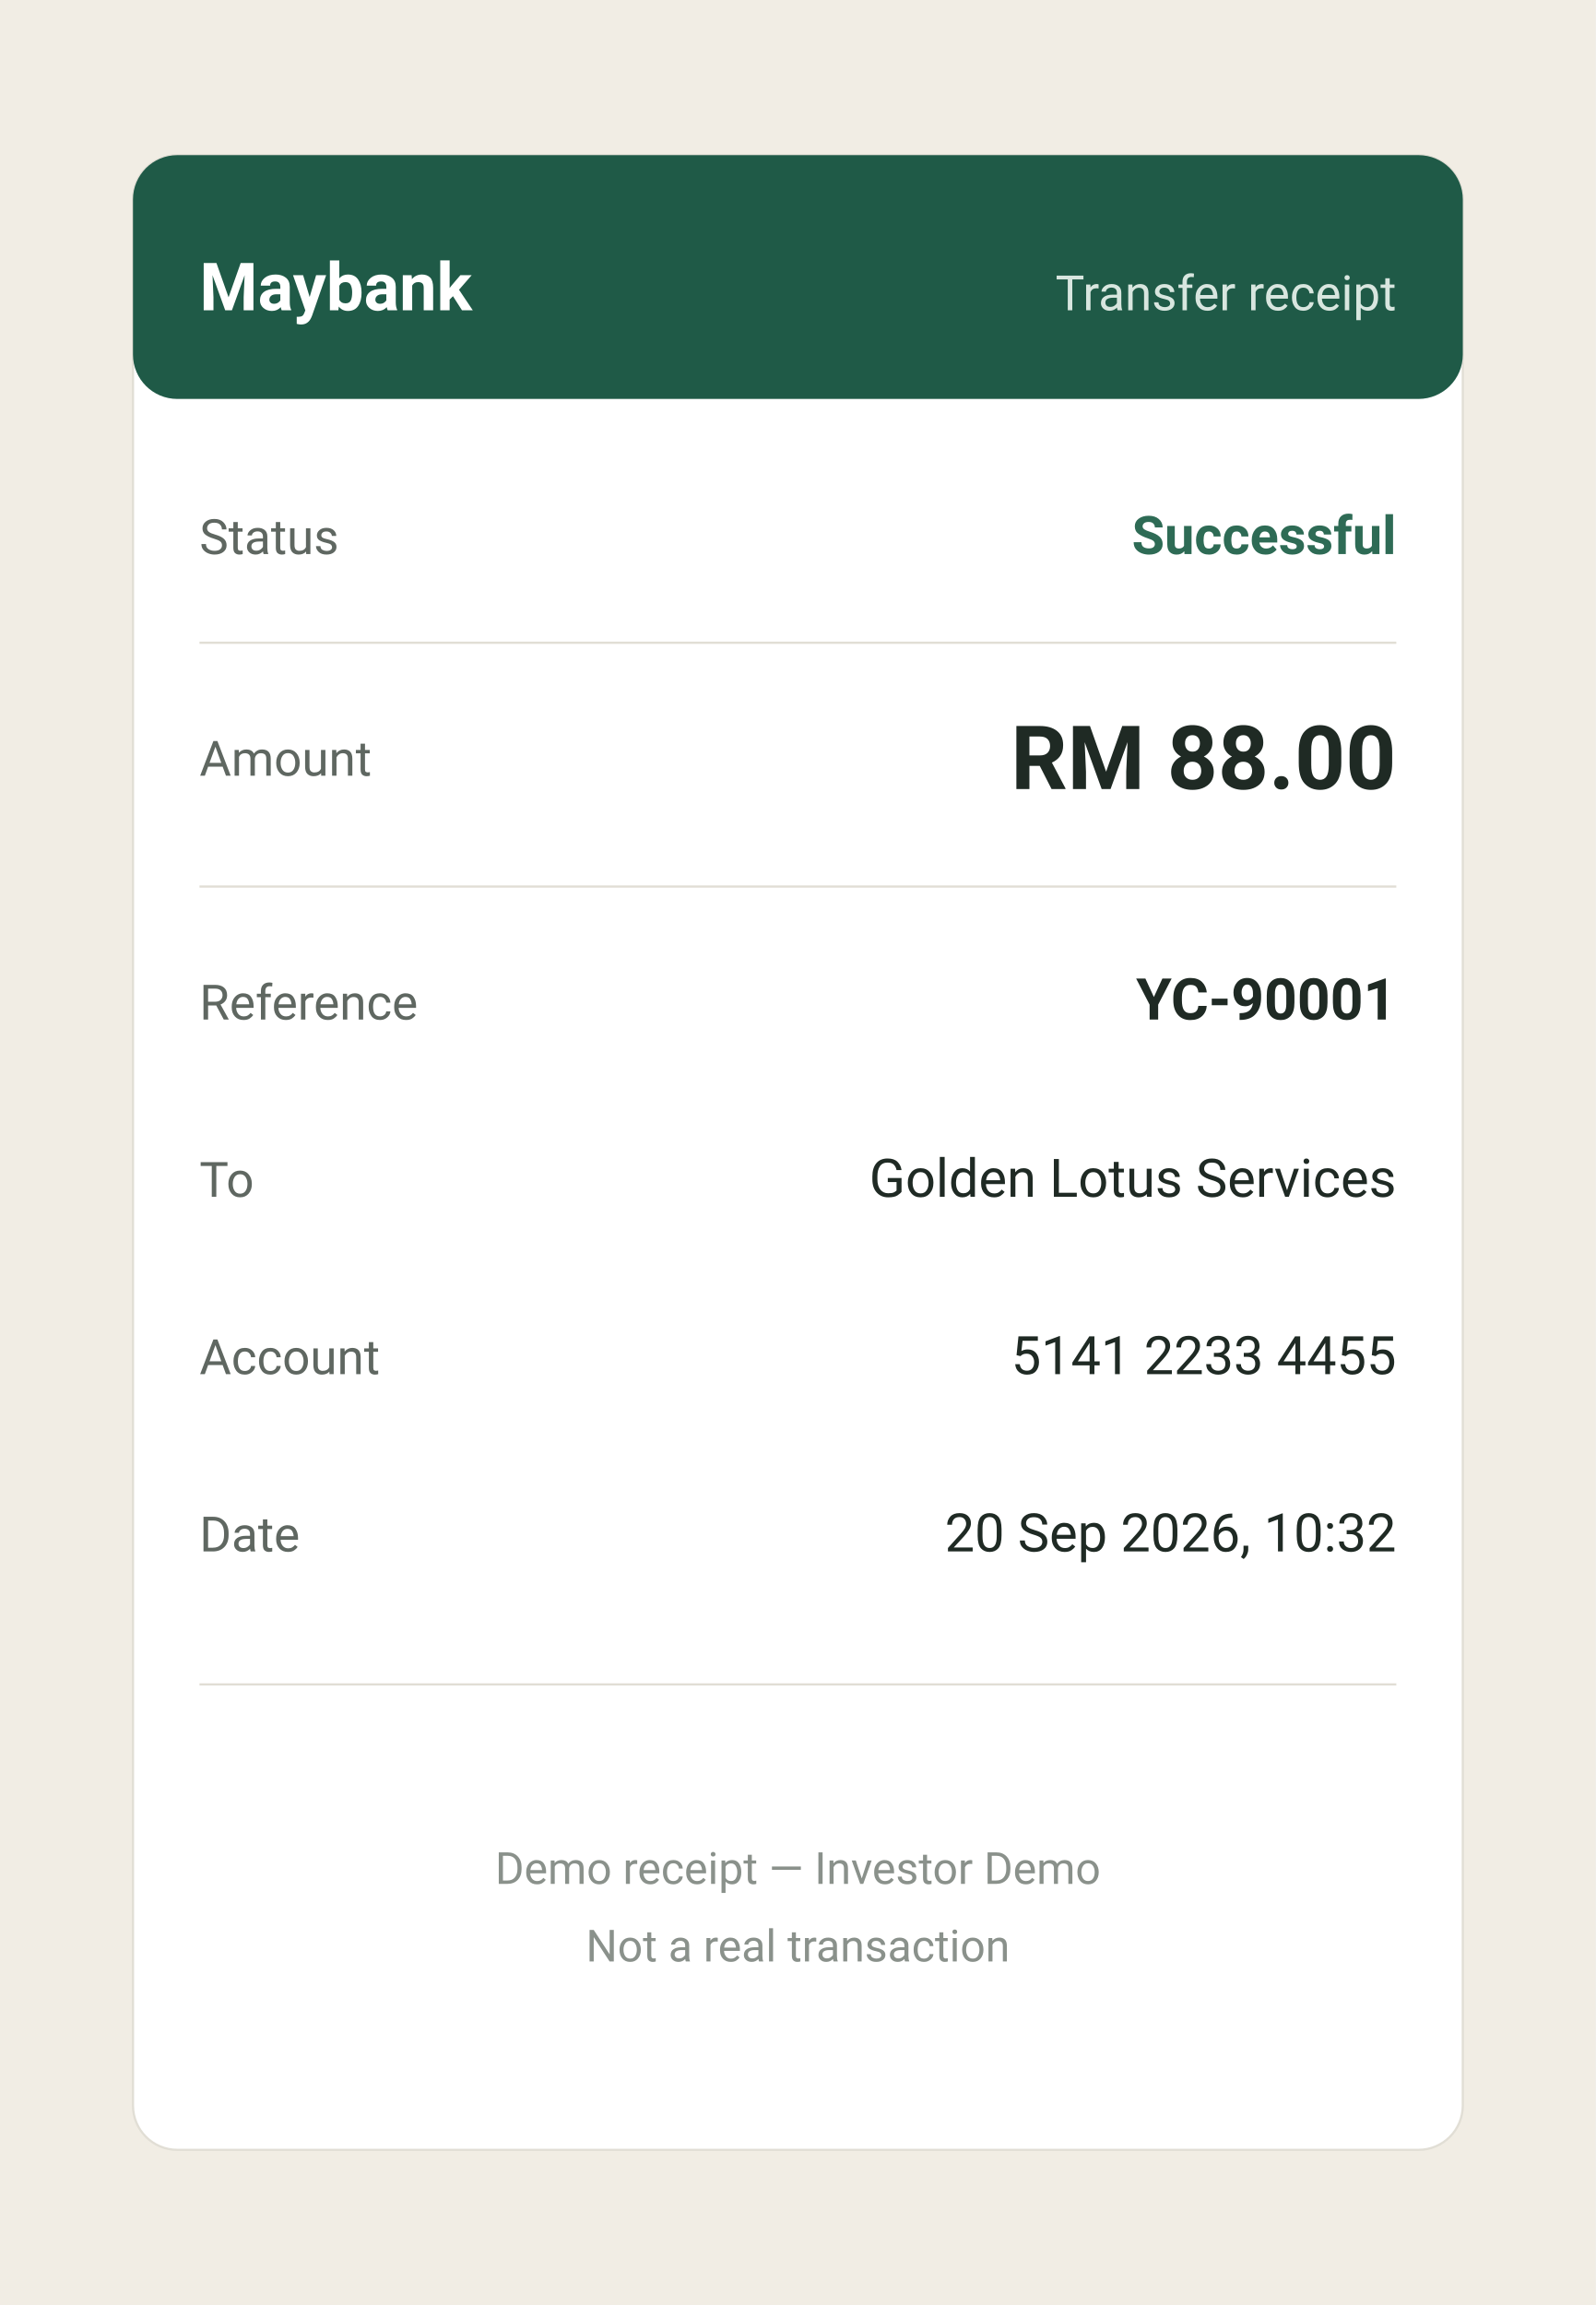
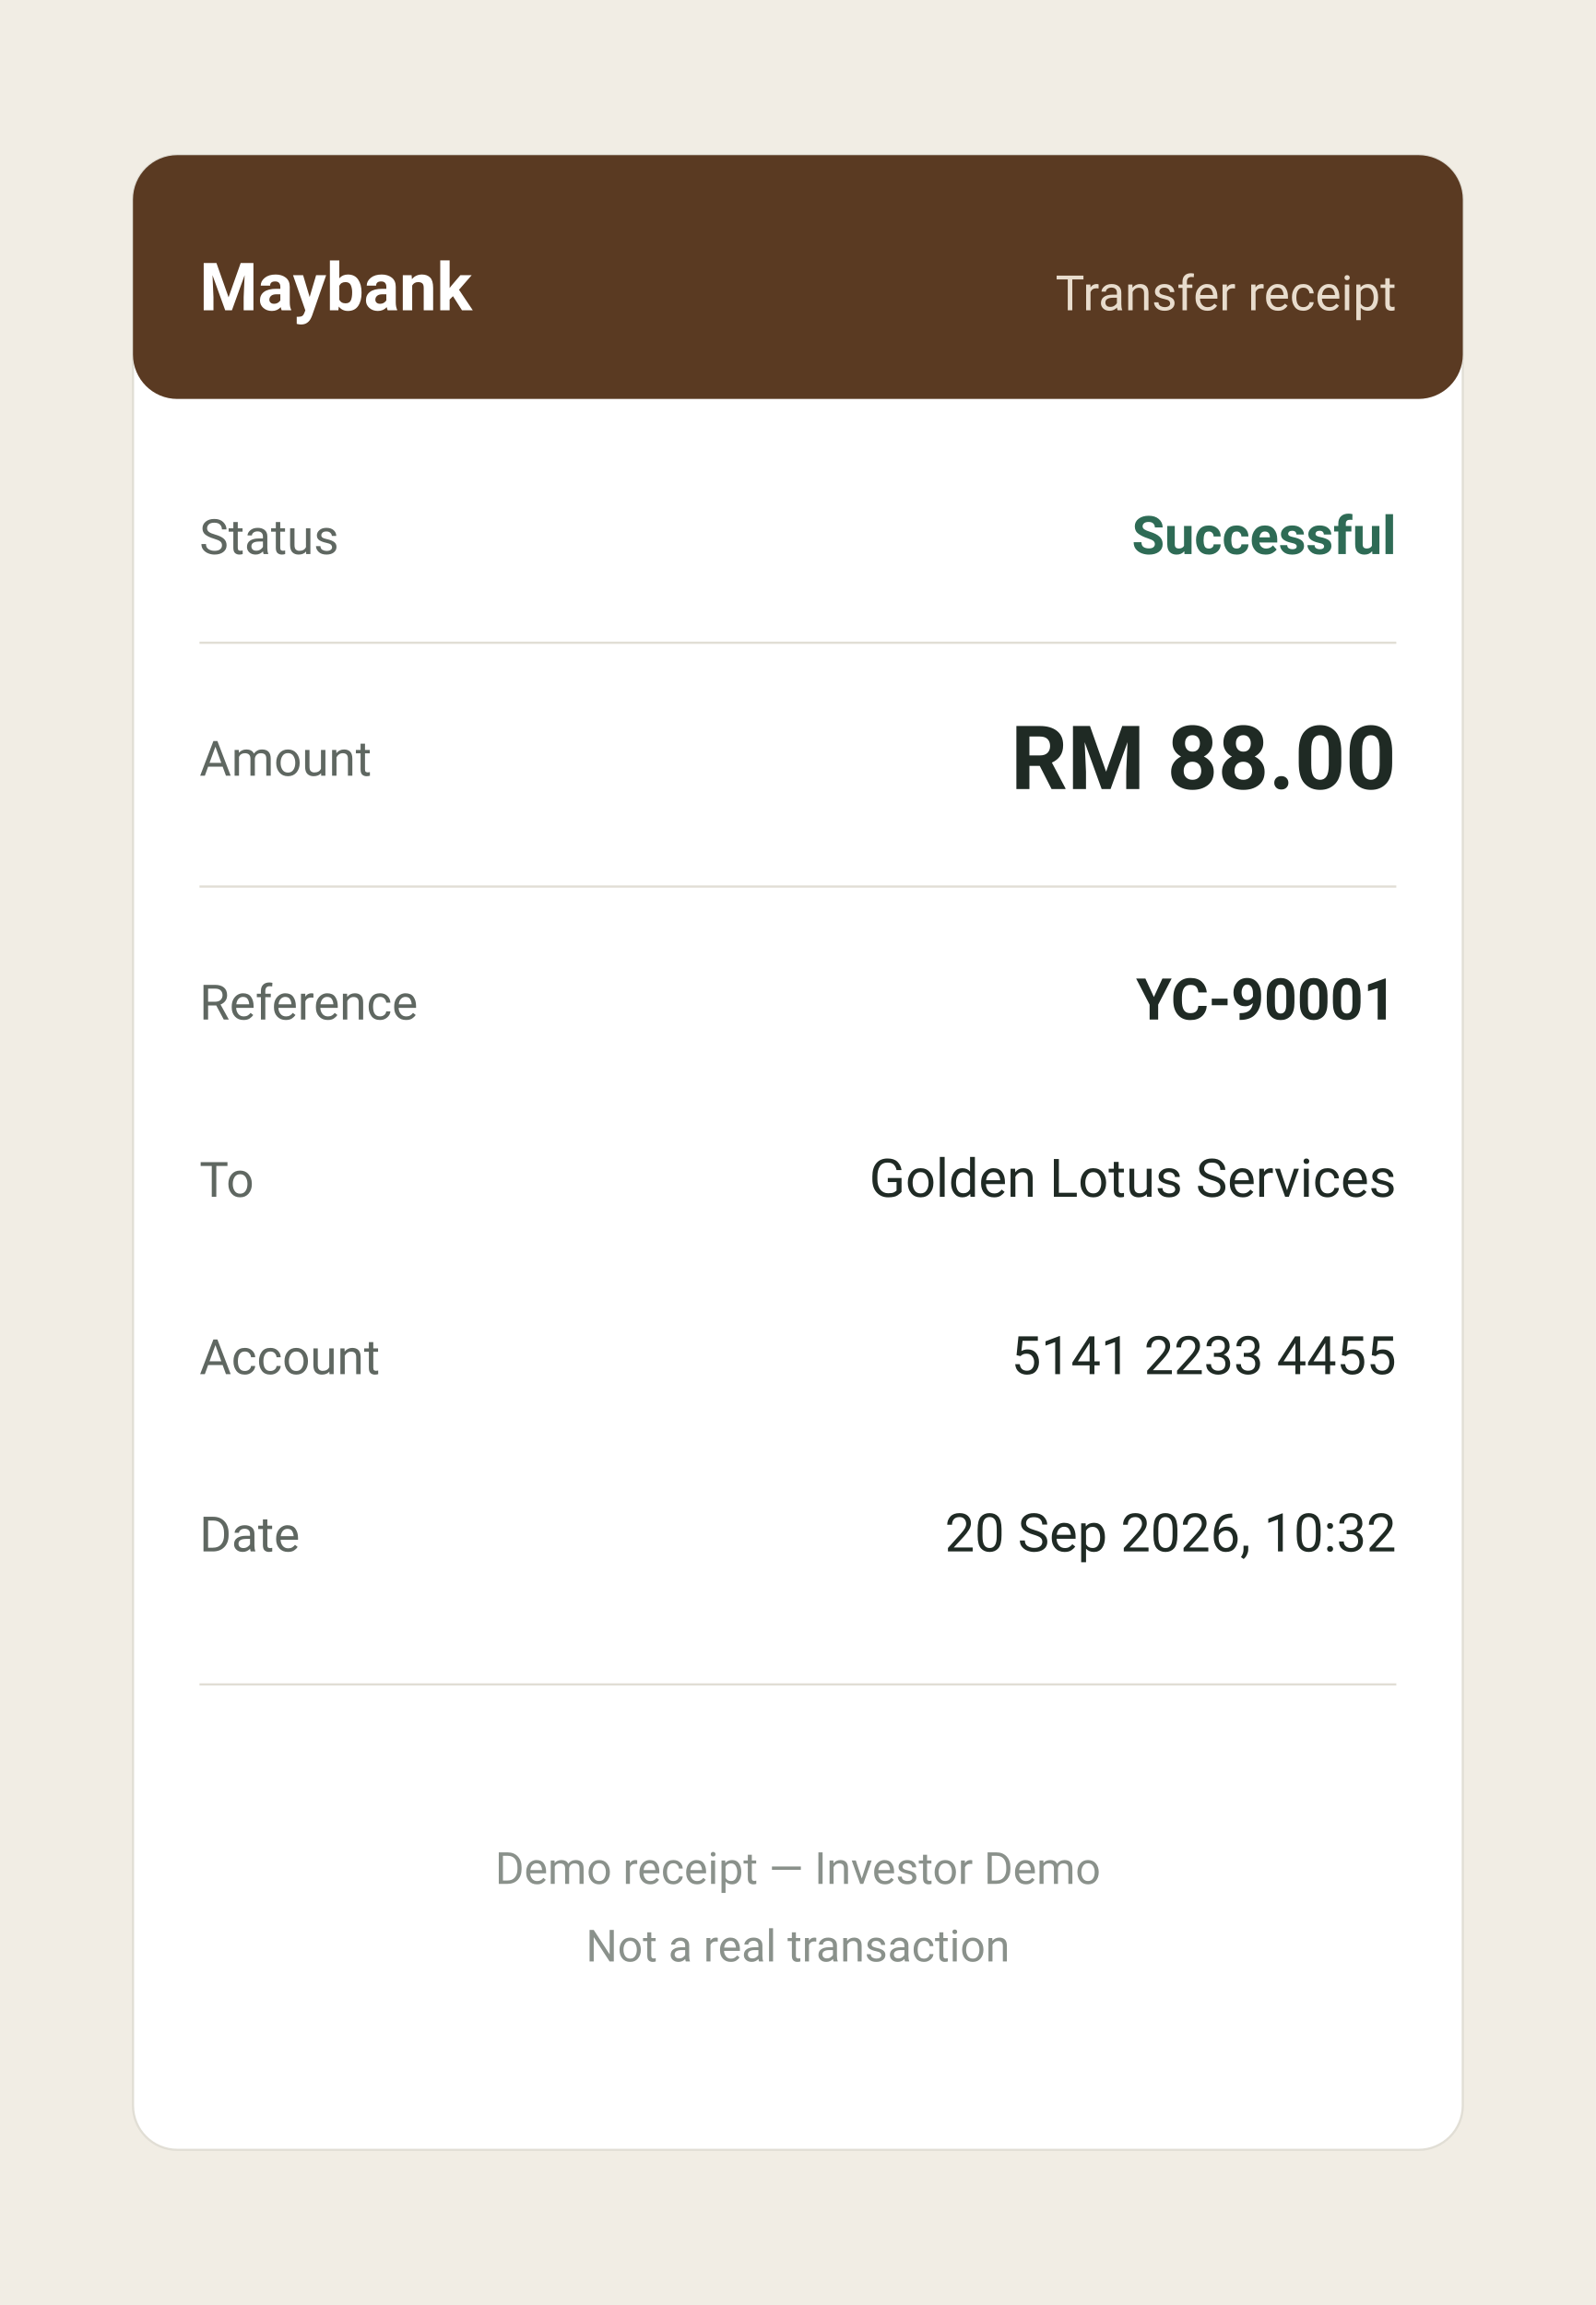
<svg xmlns="http://www.w3.org/2000/svg" width="720" height="1040" viewBox="0 0 720 1040" font-family="-apple-system,Segoe UI,Roboto,sans-serif">
  <rect width="720" height="1040" fill="#F1EDE4" />
  <rect x="60" y="70" width="600" height="900" rx="20" fill="#FFFFFF" stroke="#E1DED5" />
-   <rect x="60" y="70" width="600" height="110" rx="20" fill="#1F5A47" />
+   <rect x="60" y="70" width="600" height="110" rx="20" fill="#5A3A22" />
  <text x="90" y="140" fill="#FFFFFF" font-size="30" font-weight="700">Maybank</text>
-   <text x="630" y="140" fill="#D8E6DF" font-size="22" text-anchor="end">Transfer receipt</text>
+   <text x="630" y="140" fill="#E8DCCD" font-size="22" text-anchor="end">Transfer receipt</text>
  <text x="90" y="250" fill="#5F6761" font-size="22">Status</text>
  <text x="630" y="250" fill="#2E6B55" font-size="24" font-weight="700" text-anchor="end">Successful</text>
  <line x1="90" y1="290" x2="630" y2="290" stroke="#E1DED5" />
  <text x="90" y="350" fill="#5F6761" font-size="22">Amount</text>
  <text x="630" y="356" fill="#1F2A24" font-size="40" font-weight="700" text-anchor="end">RM 88.00</text>
  <line x1="90" y1="400" x2="630" y2="400" stroke="#E1DED5" />
  <text x="90" y="460" fill="#5F6761" font-size="22">Reference</text>
  <text x="630" y="460" fill="#1F2A24" font-size="26" font-weight="600" text-anchor="end">YC-90001</text>
  <text x="90" y="540" fill="#5F6761" font-size="22">To</text>
  <text x="630" y="540" fill="#1F2A24" font-size="24" text-anchor="end">Golden Lotus Services</text>
  <text x="90" y="620" fill="#5F6761" font-size="22">Account</text>
  <text x="630" y="620" fill="#1F2A24" font-size="24" text-anchor="end">5141 2233 4455</text>
  <text x="90" y="700" fill="#5F6761" font-size="22">Date</text>
  <text x="630" y="700" fill="#1F2A24" font-size="24" text-anchor="end">20 Sep 2026, 10:32</text>
  <line x1="90" y1="760" x2="630" y2="760" stroke="#E1DED5" />
  <text x="360" y="850" fill="#8A918B" font-size="20" text-anchor="middle">Demo receipt — Investor Demo</text>
  <text x="360" y="885" fill="#8A918B" font-size="20" text-anchor="middle">Not a real transaction</text>
</svg>
